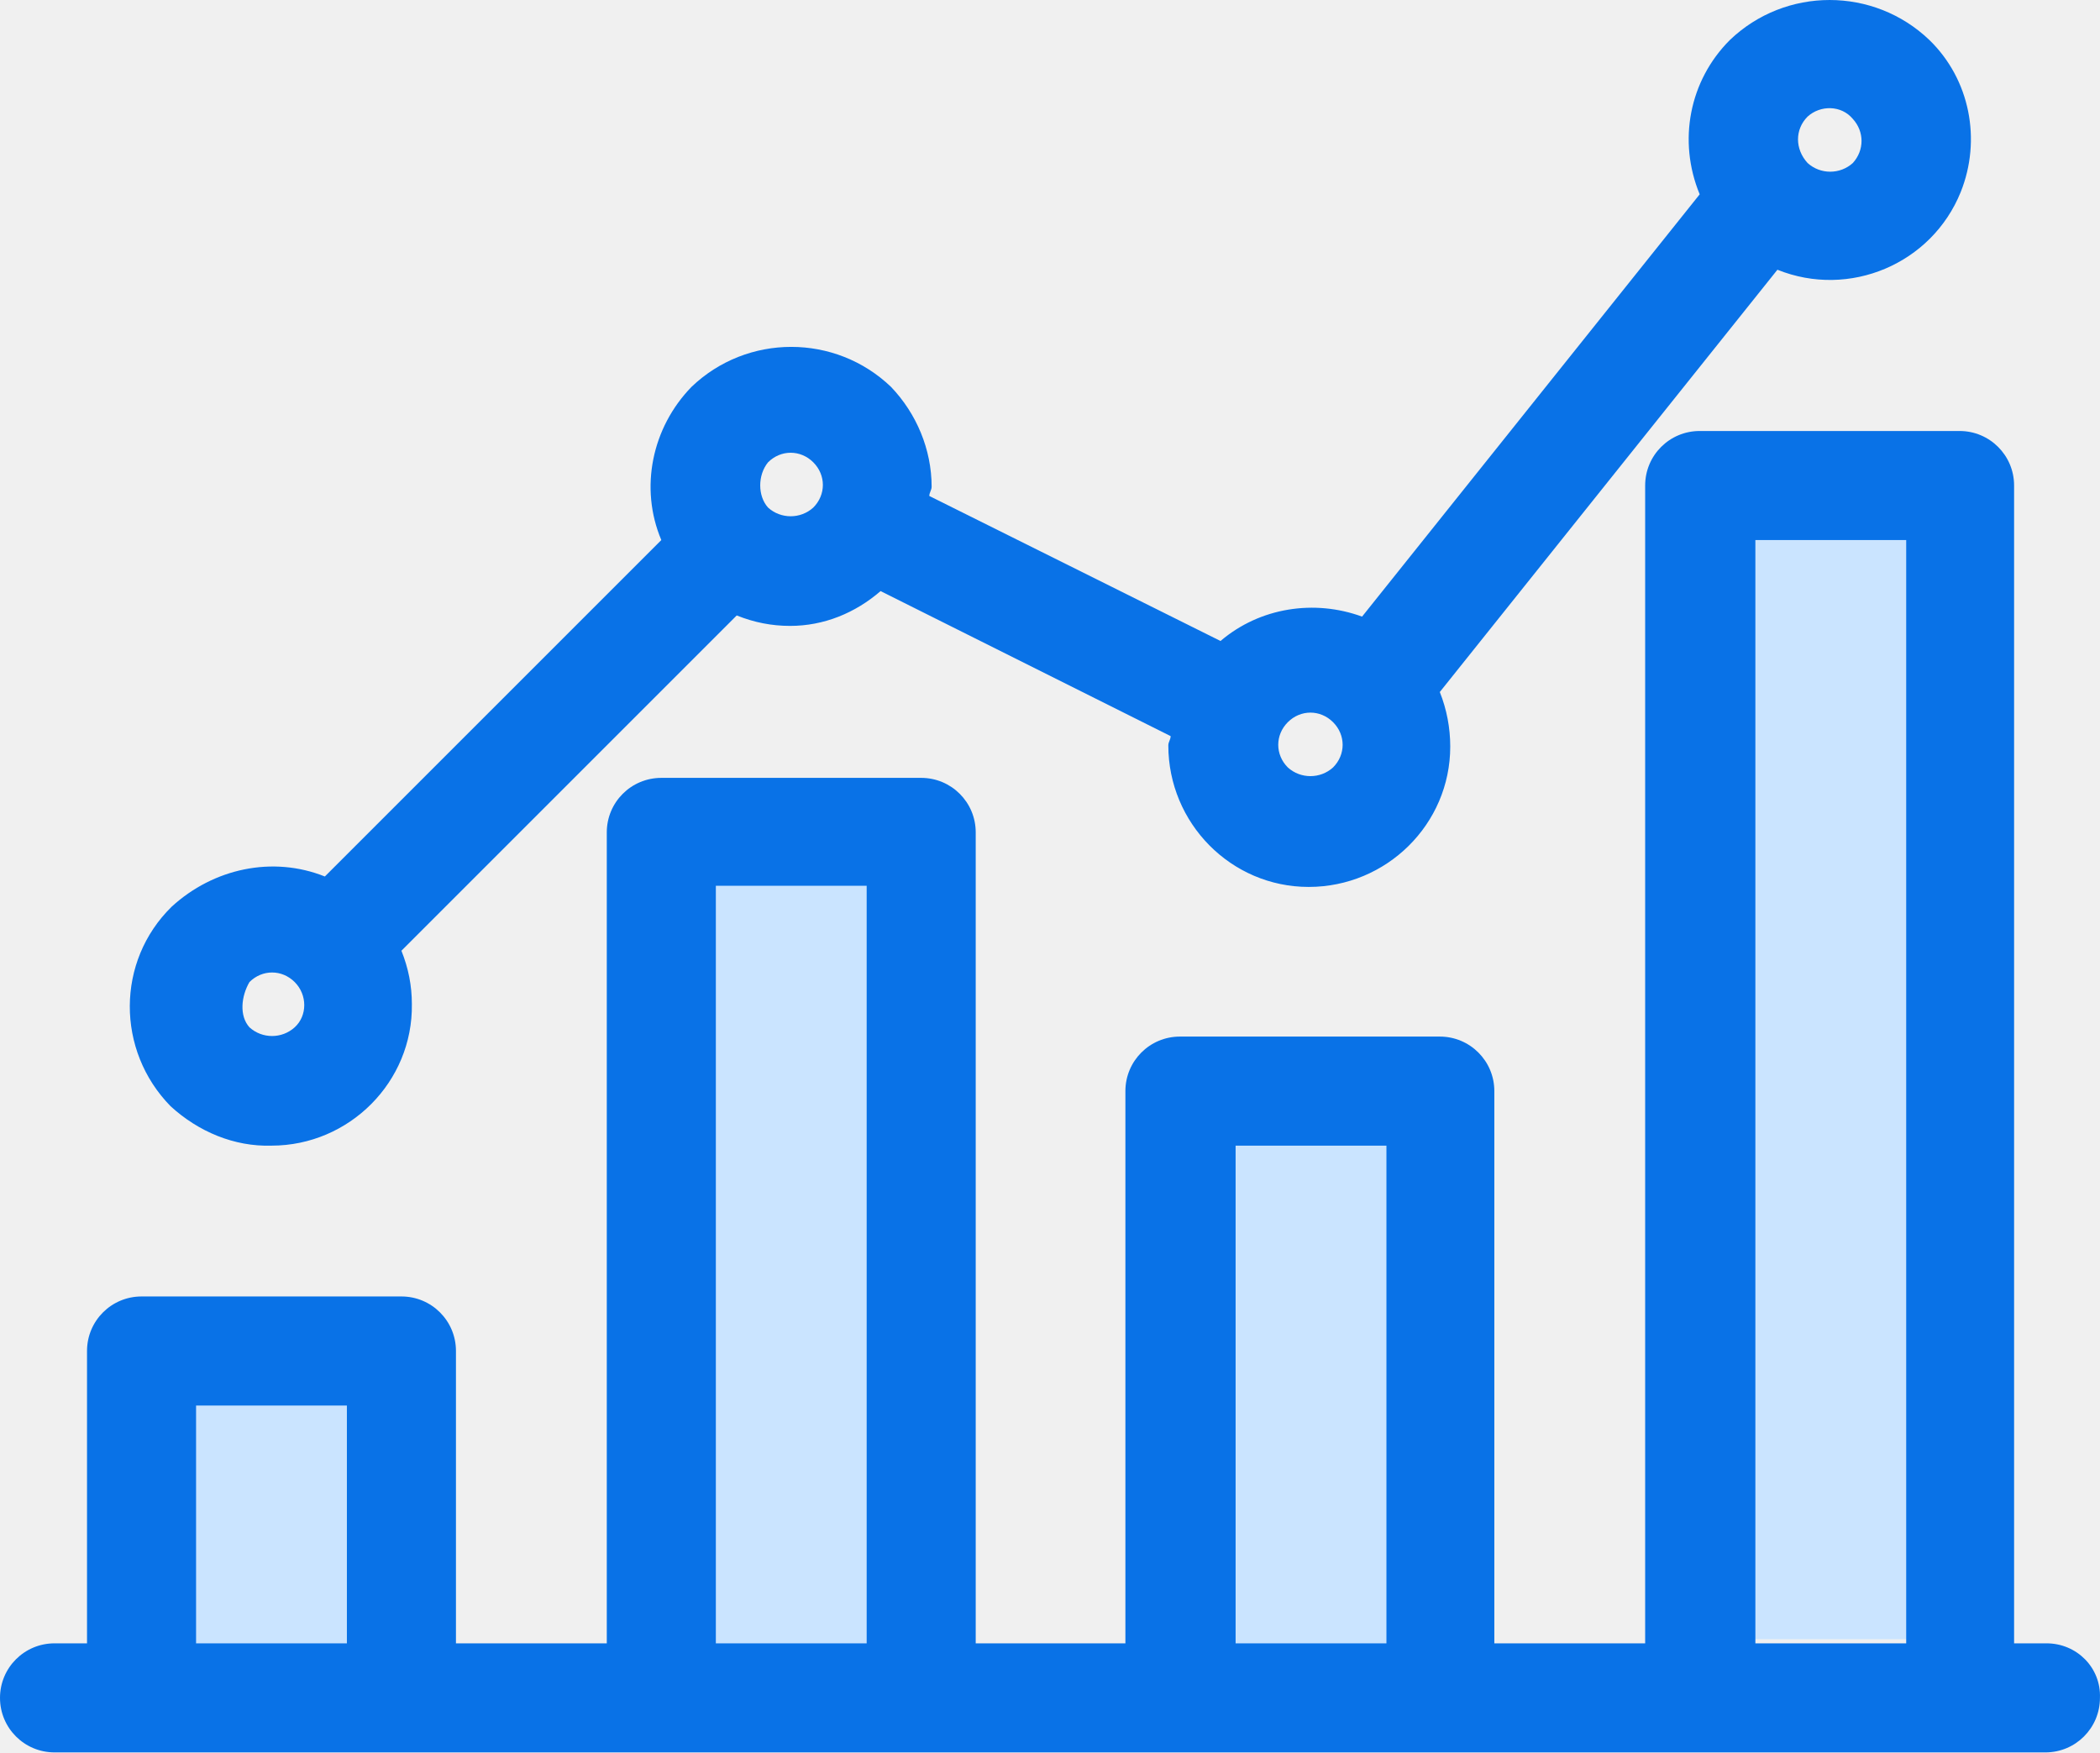
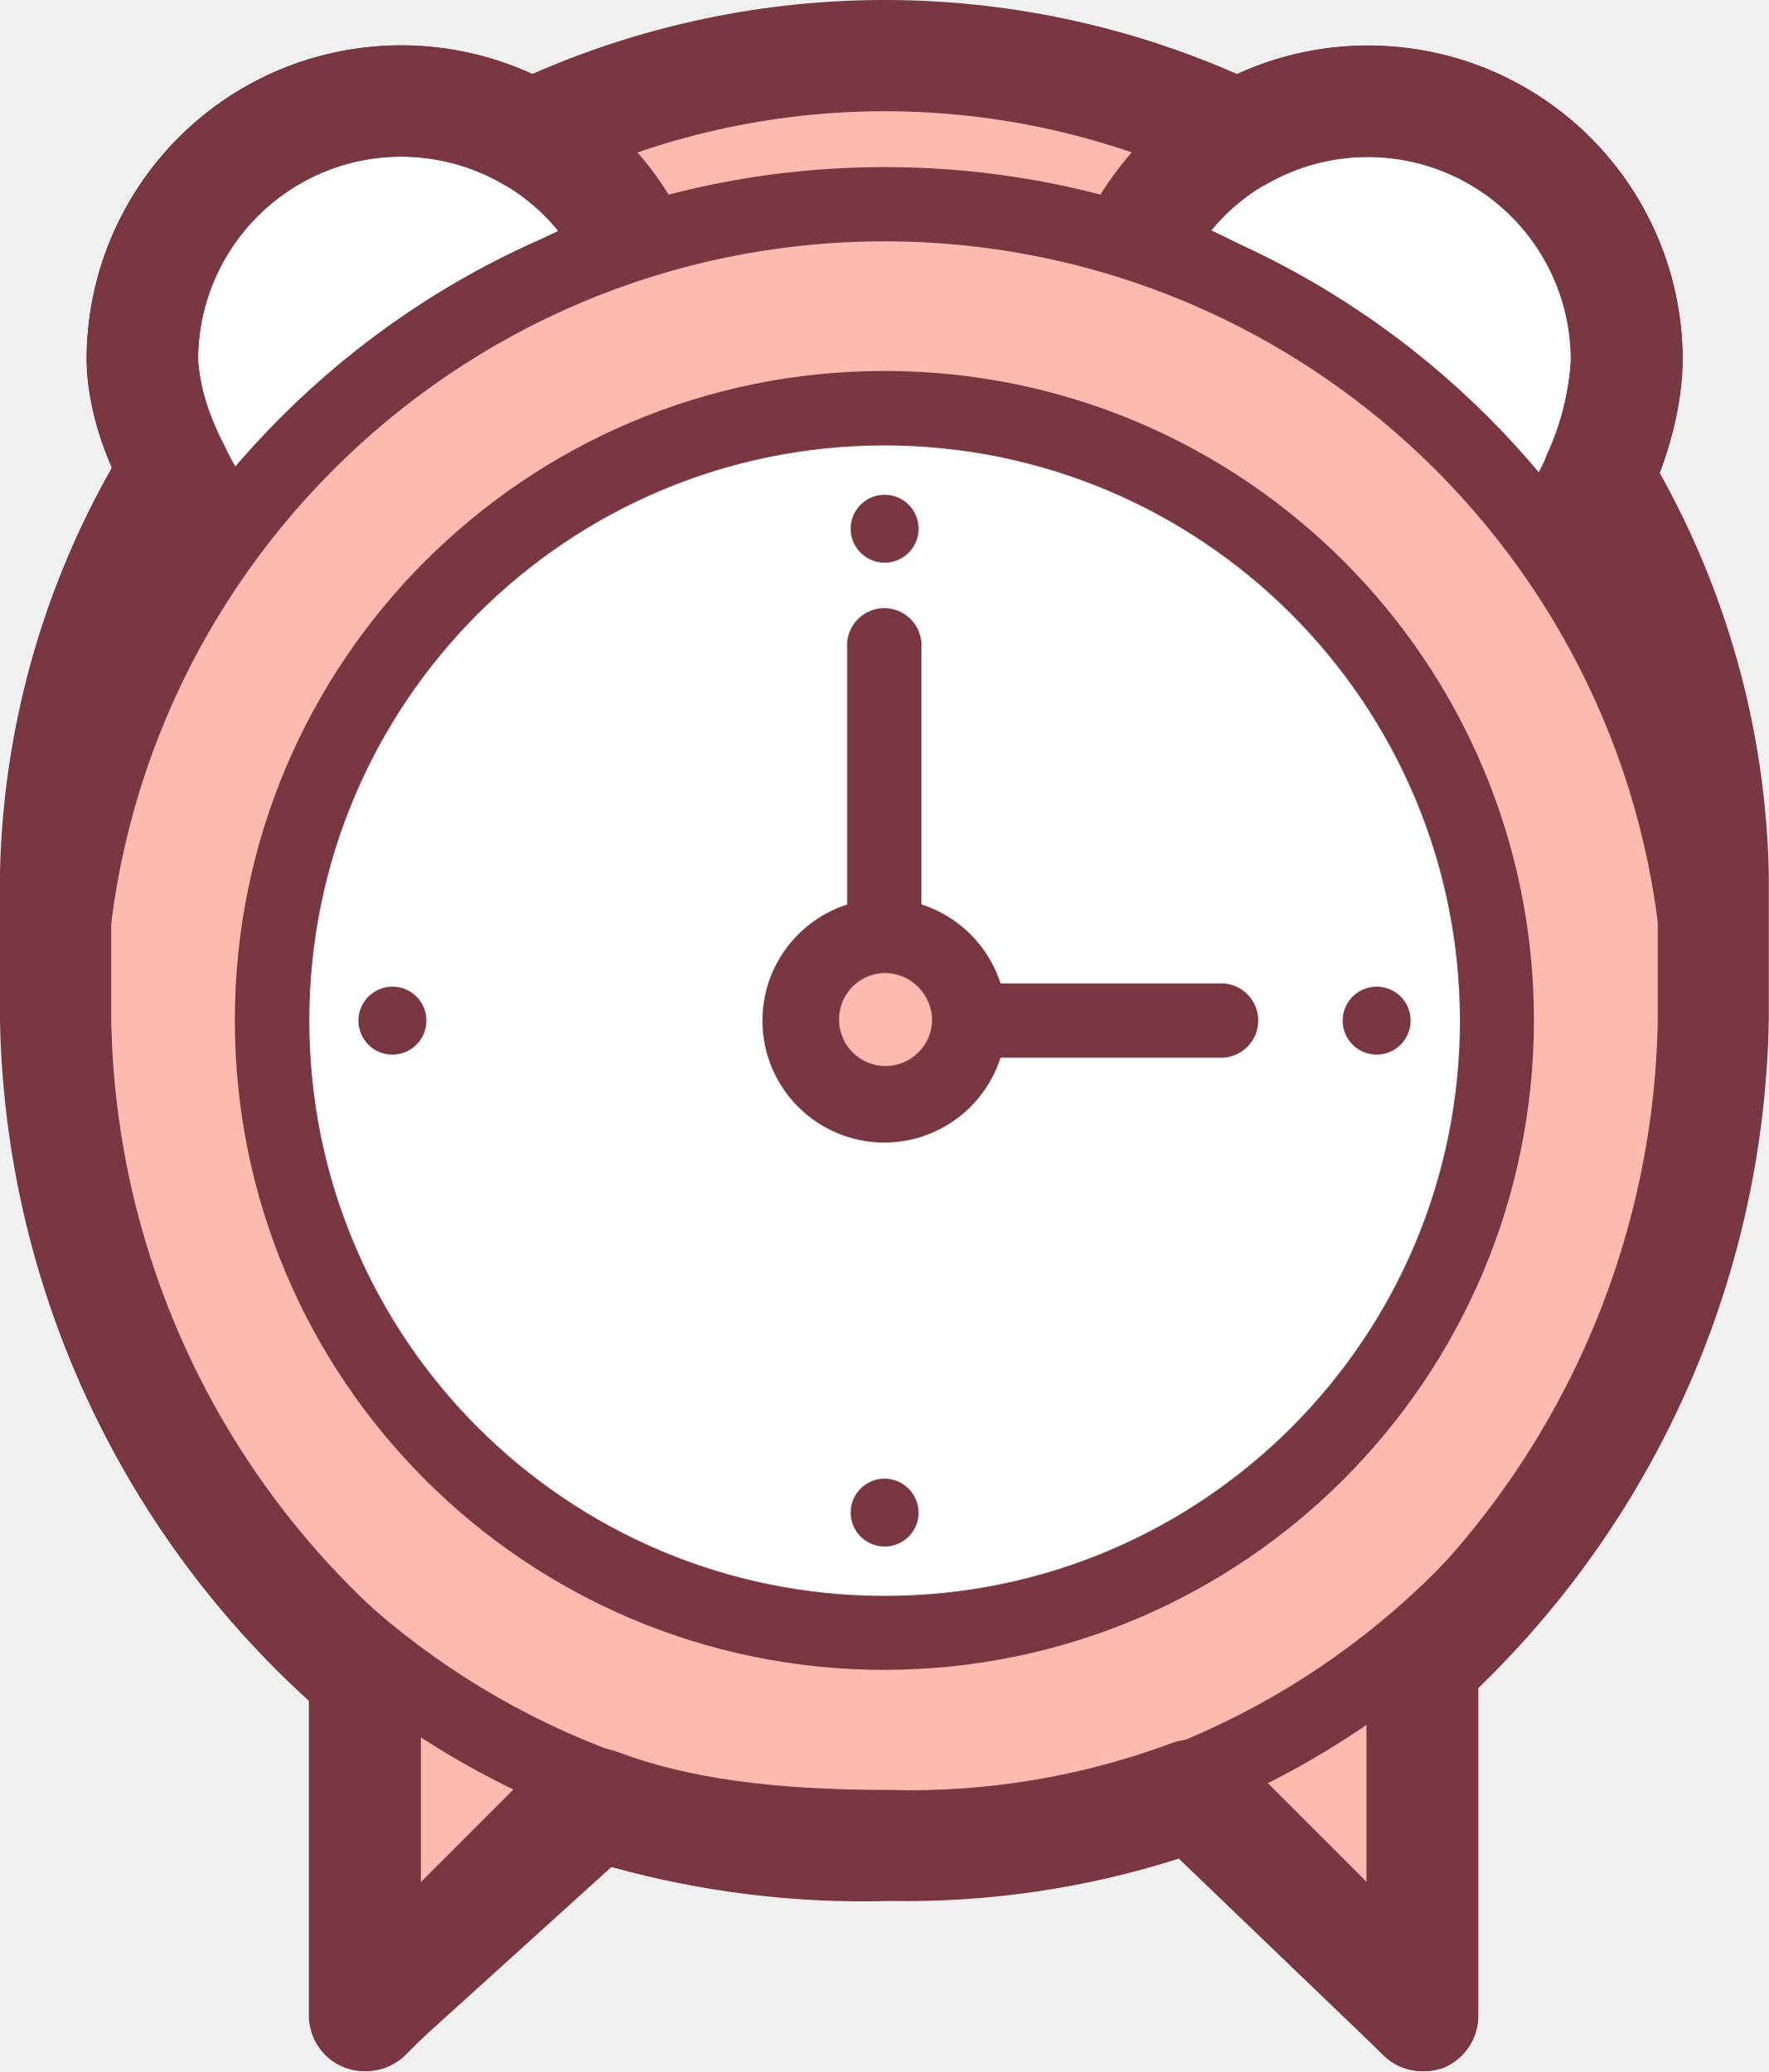
- <svg xmlns="http://www.w3.org/2000/svg" fill="none" version="1.1" width="129.738" height="108.268" viewBox="0 0 129.738 108.268">
+ <svg xmlns="http://www.w3.org/2000/svg" fill="none" version="1.1" width="128.537" height="150.53" viewBox="0 0 128.537 150.53">
  <g style="mix-blend-mode:passthrough">
    <g>
-       <path d="M8.318,84.719C8.318,84.719,24.875,84.719,24.875,84.719C24.875,84.719,24.875,105.434,24.875,105.434C24.875,105.434,8.318,105.434,8.318,105.434C8.318,105.434,8.318,84.719,8.318,84.719C8.318,84.719,8.318,84.719,8.318,84.719ZM41.433,51.604C41.433,51.604,57.99,51.604,57.99,51.604C57.99,51.604,57.99,105.434,57.99,105.434C57.99,105.434,41.433,105.434,41.433,105.434C41.433,105.434,41.433,51.604,41.433,51.604C41.433,51.604,41.433,51.604,41.433,51.604ZM70.462,68.162C70.462,68.162,87.019,68.162,87.019,68.162C87.019,68.162,87.019,105.434,87.019,105.434C87.019,105.434,70.462,105.434,70.462,105.434C70.462,105.434,70.462,68.162,70.462,68.162C70.462,68.162,70.462,68.162,70.462,68.162ZM107.662,30.89C107.662,30.89,124.219,30.89,124.219,30.89C124.219,30.89,124.219,101.276,124.219,101.276C124.219,101.276,107.662,101.276,107.662,101.276C107.662,101.276,107.662,30.89,107.662,30.89C107.662,30.89,107.662,30.89,107.662,30.89Z" fill="#CAE4FF" fill-opacity="1" />
-       <path d="M16.772,70.781C21.575,70.781,25.517,66.839,25.445,62.036C25.445,60.889,25.23,59.814,24.8,58.739C24.8,58.739,45.515,38.025,45.515,38.025C46.59,38.455,47.665,38.67,48.812,38.67C50.891,38.67,52.826,37.881,54.403,36.519C54.403,36.519,72.322,45.479,72.322,45.479C72.322,45.694,72.179,45.837,72.179,46.052C72.179,50.855,76.049,54.797,80.851,54.797C85.654,54.797,89.596,50.926,89.596,46.124C89.596,44.977,89.381,43.83,88.951,42.755C88.951,42.755,109.809,16.665,109.809,16.665C114.253,18.457,119.342,16.306,121.134,11.863C122.424,8.637,121.708,4.91,119.199,2.473C115.758,-0.824,110.311,-0.824,106.87,2.473C104.361,4.982,103.645,8.709,105.007,12.006C105.007,12.006,84.149,38.096,84.149,38.096C81.21,37.021,77.841,37.523,75.404,39.602C75.404,39.602,57.413,30.642,57.413,30.642C57.413,30.427,57.556,30.284,57.556,30.069C57.556,27.775,56.625,25.553,55.048,23.904C51.607,20.607,46.16,20.607,42.719,23.904C40.282,26.413,39.494,30.14,40.856,33.366C40.856,33.366,20.069,54.152,20.069,54.152C16.844,52.862,13.189,53.65,10.608,56.016C7.168,59.384,7.168,64.903,10.537,68.344C12.257,69.921,14.479,70.853,16.772,70.781C16.772,70.781,16.772,70.781,16.772,70.781ZM111.673,7.204C112.461,6.487,113.751,6.487,114.468,7.347C115.185,8.135,115.185,9.282,114.468,10.071C113.68,10.787,112.461,10.787,111.673,10.071C110.884,9.21,110.884,7.992,111.673,7.204C111.673,7.204,111.673,7.204,111.673,7.204ZM79.561,44.619C80.35,43.83,81.568,43.83,82.357,44.619C83.145,45.407,83.145,46.626,82.357,47.414C81.568,48.131,80.35,48.131,79.561,47.414C78.773,46.626,78.773,45.407,79.561,44.619C79.561,44.619,79.561,44.619,79.561,44.619ZM47.45,28.563C48.238,27.775,49.457,27.775,50.245,28.563C51.034,29.352,51.034,30.57,50.245,31.359C49.457,32.075,48.238,32.075,47.45,31.359C46.805,30.642,46.805,29.352,47.45,28.563C47.45,28.563,47.45,28.563,47.45,28.563ZM15.411,60.675C16.199,59.886,17.417,59.886,18.206,60.675C18.994,61.463,18.994,62.753,18.206,63.47C17.417,64.187,16.199,64.187,15.411,63.47C14.765,62.753,14.909,61.535,15.411,60.675C15.411,60.675,15.411,60.675,15.411,60.675Z" fill="#0972E7" fill-opacity="1" />
-       <path d="M126.438,101.53C126.438,101.53,124.431,101.53,124.431,101.53C124.431,101.53,124.431,29.997,124.431,29.997C124.431,28.133,122.926,26.628,121.062,26.628C121.062,26.628,105.007,26.628,105.007,26.628C103.143,26.628,101.638,28.133,101.638,29.997C101.638,29.997,101.638,101.53,101.638,101.53C101.638,101.53,92.32,101.53,92.32,101.53C92.32,101.53,92.32,67.412,92.32,67.412C92.32,65.548,90.815,64.043,88.951,64.043C88.951,64.043,72.895,64.043,72.895,64.043C71.032,64.043,69.527,65.548,69.527,67.412C69.527,67.412,69.527,101.53,69.527,101.53C69.527,101.53,60.28,101.53,60.28,101.53C60.28,101.53,60.28,51.428,60.28,51.428C60.28,49.565,58.775,48.059,56.911,48.059C56.911,48.059,40.856,48.059,40.856,48.059C38.992,48.059,37.487,49.565,37.487,51.428C37.487,51.428,37.487,101.53,37.487,101.53C37.487,101.53,28.169,101.53,28.169,101.53C28.169,101.53,28.169,83.468,28.169,83.468C28.169,81.604,26.664,80.099,24.8,80.099C24.8,80.099,8.745,80.099,8.745,80.099C6.881,80.099,5.376,81.604,5.376,83.468C5.376,83.468,5.376,101.53,5.376,101.53C5.376,101.53,3.369,101.53,3.369,101.53C1.505,101.53,0,103.036,0,104.899C0,106.763,1.505,108.268,3.369,108.268C3.369,108.268,126.366,108.268,126.366,108.268C128.23,108.268,129.735,106.763,129.735,104.899C129.807,103.036,128.302,101.53,126.438,101.53C126.438,101.53,126.438,101.53,126.438,101.53ZM12.113,101.53C12.113,101.53,12.113,86.837,12.113,86.837C12.113,86.837,21.431,86.837,21.431,86.837C21.431,86.837,21.431,101.53,21.431,101.53C21.431,101.53,12.113,101.53,12.113,101.53C12.113,101.53,12.113,101.53,12.113,101.53ZM44.225,101.53C44.225,101.53,44.225,54.725,44.225,54.725C44.225,54.725,53.543,54.725,53.543,54.725C53.543,54.725,53.543,101.53,53.543,101.53C53.543,101.53,44.225,101.53,44.225,101.53C44.225,101.53,44.225,101.53,44.225,101.53ZM76.336,101.53C76.336,101.53,76.336,70.781,76.336,70.781C76.336,70.781,85.654,70.781,85.654,70.781C85.654,70.781,85.654,101.53,85.654,101.53C85.654,101.53,76.336,101.53,76.336,101.53C76.336,101.53,76.336,101.53,76.336,101.53ZM108.447,101.53C108.447,101.53,108.447,33.366,108.447,33.366C108.447,33.366,117.765,33.366,117.765,33.366C117.765,33.366,117.765,101.53,117.765,101.53C117.765,101.53,108.447,101.53,108.447,101.53C108.447,101.53,108.447,101.53,108.447,101.53Z" fill="#0972E7" fill-opacity="1" />
+       <path d="M4.956,63.389C4.956,96.156,31.519,122.719,64.286,122.719C97.053,122.719,123.616,96.156,123.616,63.389C123.616,30.622,97.053,4.059,64.286,4.059C31.519,4.059,4.956,30.622,4.956,63.389C4.956,63.389,4.956,63.389,4.956,63.389Z" fill="#FFBAB0" fill-opacity="1" />
+       <path d="M64.269,125.425C30.009,125.416,2.243,97.637,2.249,63.378C2.249,29.13,30.021,1.356,64.28,1.353C98.545,1.353,126.318,29.124,126.321,63.384C126.287,97.639,98.524,125.397,64.269,125.425C64.269,125.425,64.269,125.425,64.269,125.425ZM64.269,6.765C32.987,6.775,7.635,32.141,7.645,63.423C7.654,94.705,33.021,120.057,64.303,120.047C95.585,120.038,120.936,94.671,120.926,63.389C120.889,32.119,95.539,6.784,64.269,6.765C64.269,6.765,64.269,6.765,64.269,6.765Z" fill="#783741" fill-opacity="1" />
+       <path d="M46.443,18.756C42.938,10.532,34.128,5.911,25.369,7.704C16.611,9.497,10.325,17.207,10.334,26.147C10.334,31.34,14.866,38.832,18.266,42.231C26.299,32.794,34.418,22.765,46.443,18.756C46.443,18.756,46.443,18.756,46.443,18.756Z" fill="#FFFFFF" fill-opacity="1" />
+       <path d="M18.266,46.274C17.193,46.279,16.162,45.853,15.408,45.09C11.619,41.301,6.292,32.929,6.292,26.147C6.289,15.296,13.919,5.939,24.548,3.758C35.178,1.577,45.876,7.174,50.146,17.15C50.593,18.186,50.586,19.363,50.126,20.394C49.667,21.425,48.797,22.217,47.728,22.579C37.31,26.063,29.75,34.976,22.359,43.567C22.359,43.567,21.276,44.853,21.276,44.853C20.542,45.714,19.481,46.228,18.35,46.273C18.35,46.273,18.266,46.274,18.266,46.274C18.266,46.274,18.266,46.274,18.266,46.274ZM29.141,11.382C20.997,11.401,14.402,18.003,14.393,26.147C14.393,28.718,16.186,32.693,18.333,35.889C24.726,28.447,31.475,21.124,40.557,16.778C37.753,13.359,33.563,11.379,29.141,11.382C29.141,11.382,29.141,11.382,29.141,11.382Z" fill="#783741" fill-opacity="1" />
+       <path d="M82.129,18.756C85.646,10.554,94.443,5.953,103.187,7.744C111.93,9.534,118.211,17.223,118.221,26.147C117.792,31.98,115.408,37.498,111.455,41.809C103.439,32.371,94.154,22.765,82.129,18.756C82.129,18.756,82.129,18.756,82.129,18.756Z" fill="#FFFFFF" fill-opacity="1" />
+       <path d="M111.489,45.851C111.489,45.851,111.32,45.851,111.32,45.851C110.195,45.803,109.14,45.288,108.411,44.43C100.58,35.263,91.836,26.266,80.843,22.579C79.771,22.221,78.897,21.43,78.434,20.399C77.971,19.367,77.962,18.189,78.408,17.15C82.692,7.188,93.385,1.606,104.007,3.784C114.63,5.963,122.262,15.303,122.279,26.147C122.279,32.777,118.237,40.76,114.347,44.751C113.576,45.479,112.549,45.873,111.489,45.851C111.489,45.851,111.489,45.851,111.489,45.851ZM88.031,16.744C97.113,20.955,104.572,27.923,111.235,35.348C112.931,32.551,113.94,29.392,114.178,26.13C114.171,19.906,110.261,14.355,104.402,12.252C98.544,10.149,91.996,11.945,88.031,16.744C88.031,16.744,88.031,16.744,88.031,16.744Z" fill="#783741" fill-opacity="1" />
+       <path d="M48.963,124.14C48.963,124.14,26.553,146.55,26.553,146.55C26.553,146.55,26.519,110.593,26.519,110.593C26.519,110.593,48.963,124.14,48.963,124.14C48.963,124.14,48.963,124.14,48.963,124.14Z" fill="#FFBAB0" fill-opacity="1" />
+       <path d="M26.553,150.524C24.321,150.524,22.511,148.714,22.511,146.482C22.511,146.482,22.511,110.525,22.511,110.525C22.537,109.079,23.334,107.756,24.602,107.058C25.869,106.359,27.413,106.392,28.65,107.143C28.65,107.143,51.094,120.673,51.094,120.673C52.149,121.325,52.852,122.419,53.005,123.65C53.168,124.895,52.743,126.145,51.855,127.032C51.855,127.032,29.411,149.408,29.411,149.408C28.643,150.143,27.616,150.544,26.553,150.524C26.553,150.524,26.553,150.524,26.553,150.524ZM30.578,117.696C30.578,117.696,30.578,136.791,30.578,136.791C30.578,136.791,42.417,124.952,42.417,124.952C42.417,124.952,30.578,117.696,30.578,117.696C30.578,117.696,30.578,117.696,30.578,117.696Z" fill="#783741" fill-opacity="1" />
+       <path d="M80.962,124.14C80.962,124.14,103.354,146.55,103.354,146.55C103.354,146.55,103.388,110.593,103.388,110.593C103.388,110.593,80.962,124.14,80.962,124.14C80.962,124.14,80.962,124.14,80.962,124.14Z" fill="#FFBAB0" fill-opacity="1" />
+       <path d="M103.354,150.524C102.282,150.526,101.253,150.1,100.496,149.34C100.496,149.34,78.103,126.998,78.103,126.998C77.221,126.121,76.793,124.886,76.941,123.65C77.09,122.415,77.799,121.317,78.864,120.673C78.864,120.673,101.308,107.143,101.308,107.143C102.542,106.389,104.086,106.356,105.352,107.055C106.618,107.754,107.411,109.079,107.43,110.525C107.43,110.525,107.43,146.55,107.43,146.55C107.414,148.203,106.398,149.681,104.86,150.287C104.377,150.458,103.866,150.538,103.354,150.524C103.354,150.524,103.354,150.524,103.354,150.524ZM87.473,124.935C87.473,124.935,99.312,136.774,99.312,136.774C99.312,136.774,99.312,117.764,99.312,117.764C99.312,117.764,87.473,124.935,87.473,124.935C87.473,124.935,87.473,124.935,87.473,124.935Z" fill="#783741" fill-opacity="1" />
+       <path d="M4.956,74.18C4.956,106.947,31.519,133.51,64.286,133.51C97.053,133.51,123.616,106.947,123.616,74.18C123.616,41.413,97.053,14.85,64.286,14.85C31.519,14.85,4.956,41.413,4.956,74.18C4.956,74.18,4.956,74.18,4.956,74.18Z" fill="#FFBAB0" fill-opacity="1" />
+       <path d="M64.269,136.215C30.009,136.206,2.243,108.428,2.249,74.168C2.249,39.92,30.021,12.147,64.28,12.143C98.545,12.143,126.318,39.915,126.321,74.174C126.287,108.429,98.524,136.187,64.269,136.215C64.269,136.215,64.269,136.215,64.269,136.215ZM64.269,17.539C32.989,17.548,7.638,42.911,7.645,74.191C7.645,105.459,33,130.817,64.28,130.82C95.565,130.82,120.923,105.465,120.926,74.185C120.901,42.906,95.548,17.557,64.269,17.539C64.269,17.539,64.269,17.539,64.269,17.539Z" fill="#783741" fill-opacity="1" />
+       <path d="M103.354,150.524C102.312,150.525,101.31,150.119,100.564,149.391C100.564,149.391,85.663,135.083,85.663,135.083C78.898,137.241,71.826,138.281,64.725,138.161C57.875,138.36,51.033,137.527,44.43,135.692C44.43,135.692,29.209,149.476,29.209,149.476C28.024,150.555,26.315,150.833,24.85,150.185C23.385,149.536,22.441,148.084,22.443,146.482C22.443,146.482,22.443,123.616,22.443,123.616C8.479,110.927,0.36,93.044,0,74.18C0,74.18,0,63.389,0,63.389C0.23,53.062,3.025,42.955,8.135,33.978C7.011,31.515,6.384,28.853,6.292,26.147C6.299,18.365,10.263,11.12,16.814,6.919C23.366,2.718,31.604,2.138,38.68,5.378C54.997,-1.793,73.574,-1.793,89.891,5.378C96.967,2.138,105.205,2.718,111.757,6.919C118.308,11.12,122.273,18.365,122.28,26.147C122.195,28.953,121.622,31.723,120.588,34.333C125.575,43.223,128.304,53.2,128.537,63.389C128.537,63.389,128.537,74.18,128.537,74.18C128.201,92.522,120.597,109.98,107.396,122.719C107.396,122.719,107.396,146.55,107.396,146.55C107.386,148.17,106.417,149.631,104.927,150.27C104.425,150.46,103.89,150.546,103.354,150.524C103.354,150.524,103.354,150.524,103.354,150.524ZM29.141,11.382C20.997,11.401,14.402,18.003,14.393,26.147C14.579,28.322,15.225,30.431,16.287,32.337C16.881,33.539,16.843,34.957,16.186,36.126C10.807,45.665,8.084,54.747,8.084,63.389C8.084,63.389,8.084,74.18,8.084,74.18C8.392,91.344,16.046,107.553,29.107,118.694C30.014,119.462,30.544,120.584,30.561,121.772C30.561,121.772,30.561,137.366,30.561,137.366C30.561,137.366,40.709,128.115,40.709,128.115C41.828,127.085,43.432,126.778,44.853,127.32C49.926,129.231,56.066,130.093,64.657,130.093C71.621,130.283,78.557,129.135,85.088,126.711C86.563,126.134,88.238,126.464,89.384,127.557C89.384,127.557,99.329,136.994,99.329,136.994C99.329,136.994,99.329,120.927,99.329,120.927C99.33,119.763,99.829,118.655,100.699,117.882C113.026,106.659,120.179,90.848,120.47,74.18C120.47,74.18,120.47,63.389,120.47,63.389C120.47,54.933,117.832,45.901,112.622,36.549C112.012,35.439,111.949,34.108,112.453,32.946C113.451,30.822,114.025,28.525,114.145,26.181C114.151,20.902,111.335,16.023,106.761,13.387C102.187,10.751,96.553,10.76,91.989,13.412C90.832,14.063,89.43,14.107,88.234,13.53C73.094,6.268,55.477,6.268,40.337,13.53C39.129,14.118,37.706,14.061,36.549,13.378C34.298,12.072,31.743,11.384,29.141,11.382C29.141,11.382,29.141,11.382,29.141,11.382Z" fill="#783741" fill-opacity="1" />
+       <path d="M19.788,74.18C19.788,98.755,39.71,118.677,64.286,118.677C88.861,118.677,108.783,98.755,108.783,74.18C108.783,49.604,88.861,29.682,64.286,29.682C39.71,29.682,19.788,49.604,19.788,74.18C19.788,74.18,19.788,74.18,19.788,74.18Z" fill="#FFFFFF" fill-opacity="1" />
+       <path d="M64.269,121.366C38.197,121.366,17.062,100.229,17.065,74.157C17.065,48.091,38.202,26.956,64.274,26.959C90.341,26.959,111.475,48.096,111.472,74.168C111.441,100.224,90.325,121.338,64.269,121.366C64.269,121.366,64.269,121.366,64.269,121.366ZM64.269,32.371C41.181,32.381,22.471,51.103,22.477,74.191C22.483,97.279,41.203,115.991,64.291,115.988C87.374,115.988,106.091,97.273,106.094,74.185C106.069,51.098,87.356,32.39,64.269,32.371C64.269,32.371,64.269,32.371,64.269,32.371Z" fill="#783741" fill-opacity="1" />
+       <path d="M88.944,76.869C88.944,76.869,64.269,76.869,64.269,76.869C62.781,76.869,61.572,75.668,61.563,74.18C61.563,74.18,61.563,47.119,61.563,47.119C61.482,46.104,61.978,45.13,62.846,44.598C63.714,44.066,64.807,44.066,65.674,44.598C66.542,45.13,67.038,46.104,66.958,47.119C66.958,47.119,66.958,71.474,66.958,71.474C66.958,71.474,88.944,71.474,88.944,71.474C90.352,71.585,91.437,72.76,91.437,74.171C91.437,75.583,90.352,76.757,88.944,76.869C88.944,76.869,88.944,76.869,88.944,76.869Z" fill="#783741" fill-opacity="1" />
+       <path d="M58.112,74.18C58.112,77.589,60.876,80.353,64.286,80.353C67.695,80.353,70.459,77.589,70.459,74.18C70.459,70.77,67.695,68.006,64.286,68.006C60.876,68.006,58.112,70.77,58.112,74.18C58.112,74.18,58.112,74.18,58.112,74.18Z" fill="#FFBAB0" fill-opacity="1" />
+       <path d="M64.269,83.042C59.374,83.042,55.406,79.074,55.406,74.18C55.406,69.285,59.374,65.317,64.269,65.317C69.163,65.317,73.131,69.285,73.131,74.18C73.122,79.07,69.159,83.033,64.269,83.042C64.269,83.042,64.269,83.042,64.269,83.042ZM64.269,70.713C62.412,70.759,60.94,72.293,60.971,74.15C61.002,76.007,62.524,77.492,64.381,77.476C66.238,77.461,67.735,75.952,67.736,74.095C67.69,72.213,66.151,70.712,64.269,70.713C64.269,70.713,64.269,70.713,64.269,70.713Z" fill="#783741" fill-opacity="1" />
+       <path d="M66.755,38.409C66.764,39.773,65.666,40.886,64.303,40.895C62.939,40.904,61.826,39.807,61.817,38.443C61.807,37.079,62.905,35.966,64.269,35.957C65.632,35.947,66.746,37.045,66.755,38.409C66.755,38.409,66.755,38.409,66.755,38.409ZM102.509,74.18C102.509,75.543,101.403,76.649,100.039,76.649C98.676,76.649,97.57,75.543,97.57,74.18C97.57,72.816,98.676,71.71,100.039,71.71C100.696,71.706,101.326,71.965,101.79,72.429C102.254,72.893,102.513,73.523,102.509,74.18C102.509,74.18,102.509,74.18,102.509,74.18ZM66.755,109.933C66.755,111.295,65.653,112.399,64.291,112.403C62.93,112.406,61.823,111.306,61.816,109.945C61.81,108.583,62.907,107.473,64.269,107.464C65.635,107.464,66.746,108.567,66.755,109.933C66.755,109.933,66.755,109.933,66.755,109.933ZM30.984,74.18C30.984,75.18,30.381,76.081,29.456,76.463C28.531,76.844,27.468,76.629,26.763,75.92C26.058,75.21,25.851,74.145,26.239,73.223C26.626,72.301,27.532,71.704,28.532,71.71C29.185,71.71,29.812,71.971,30.272,72.435C30.732,72.898,30.989,73.526,30.984,74.18C30.984,74.18,30.984,74.18,30.984,74.18Z" fill="#783741" fill-opacity="1" />
    </g>
  </g>
</svg>
